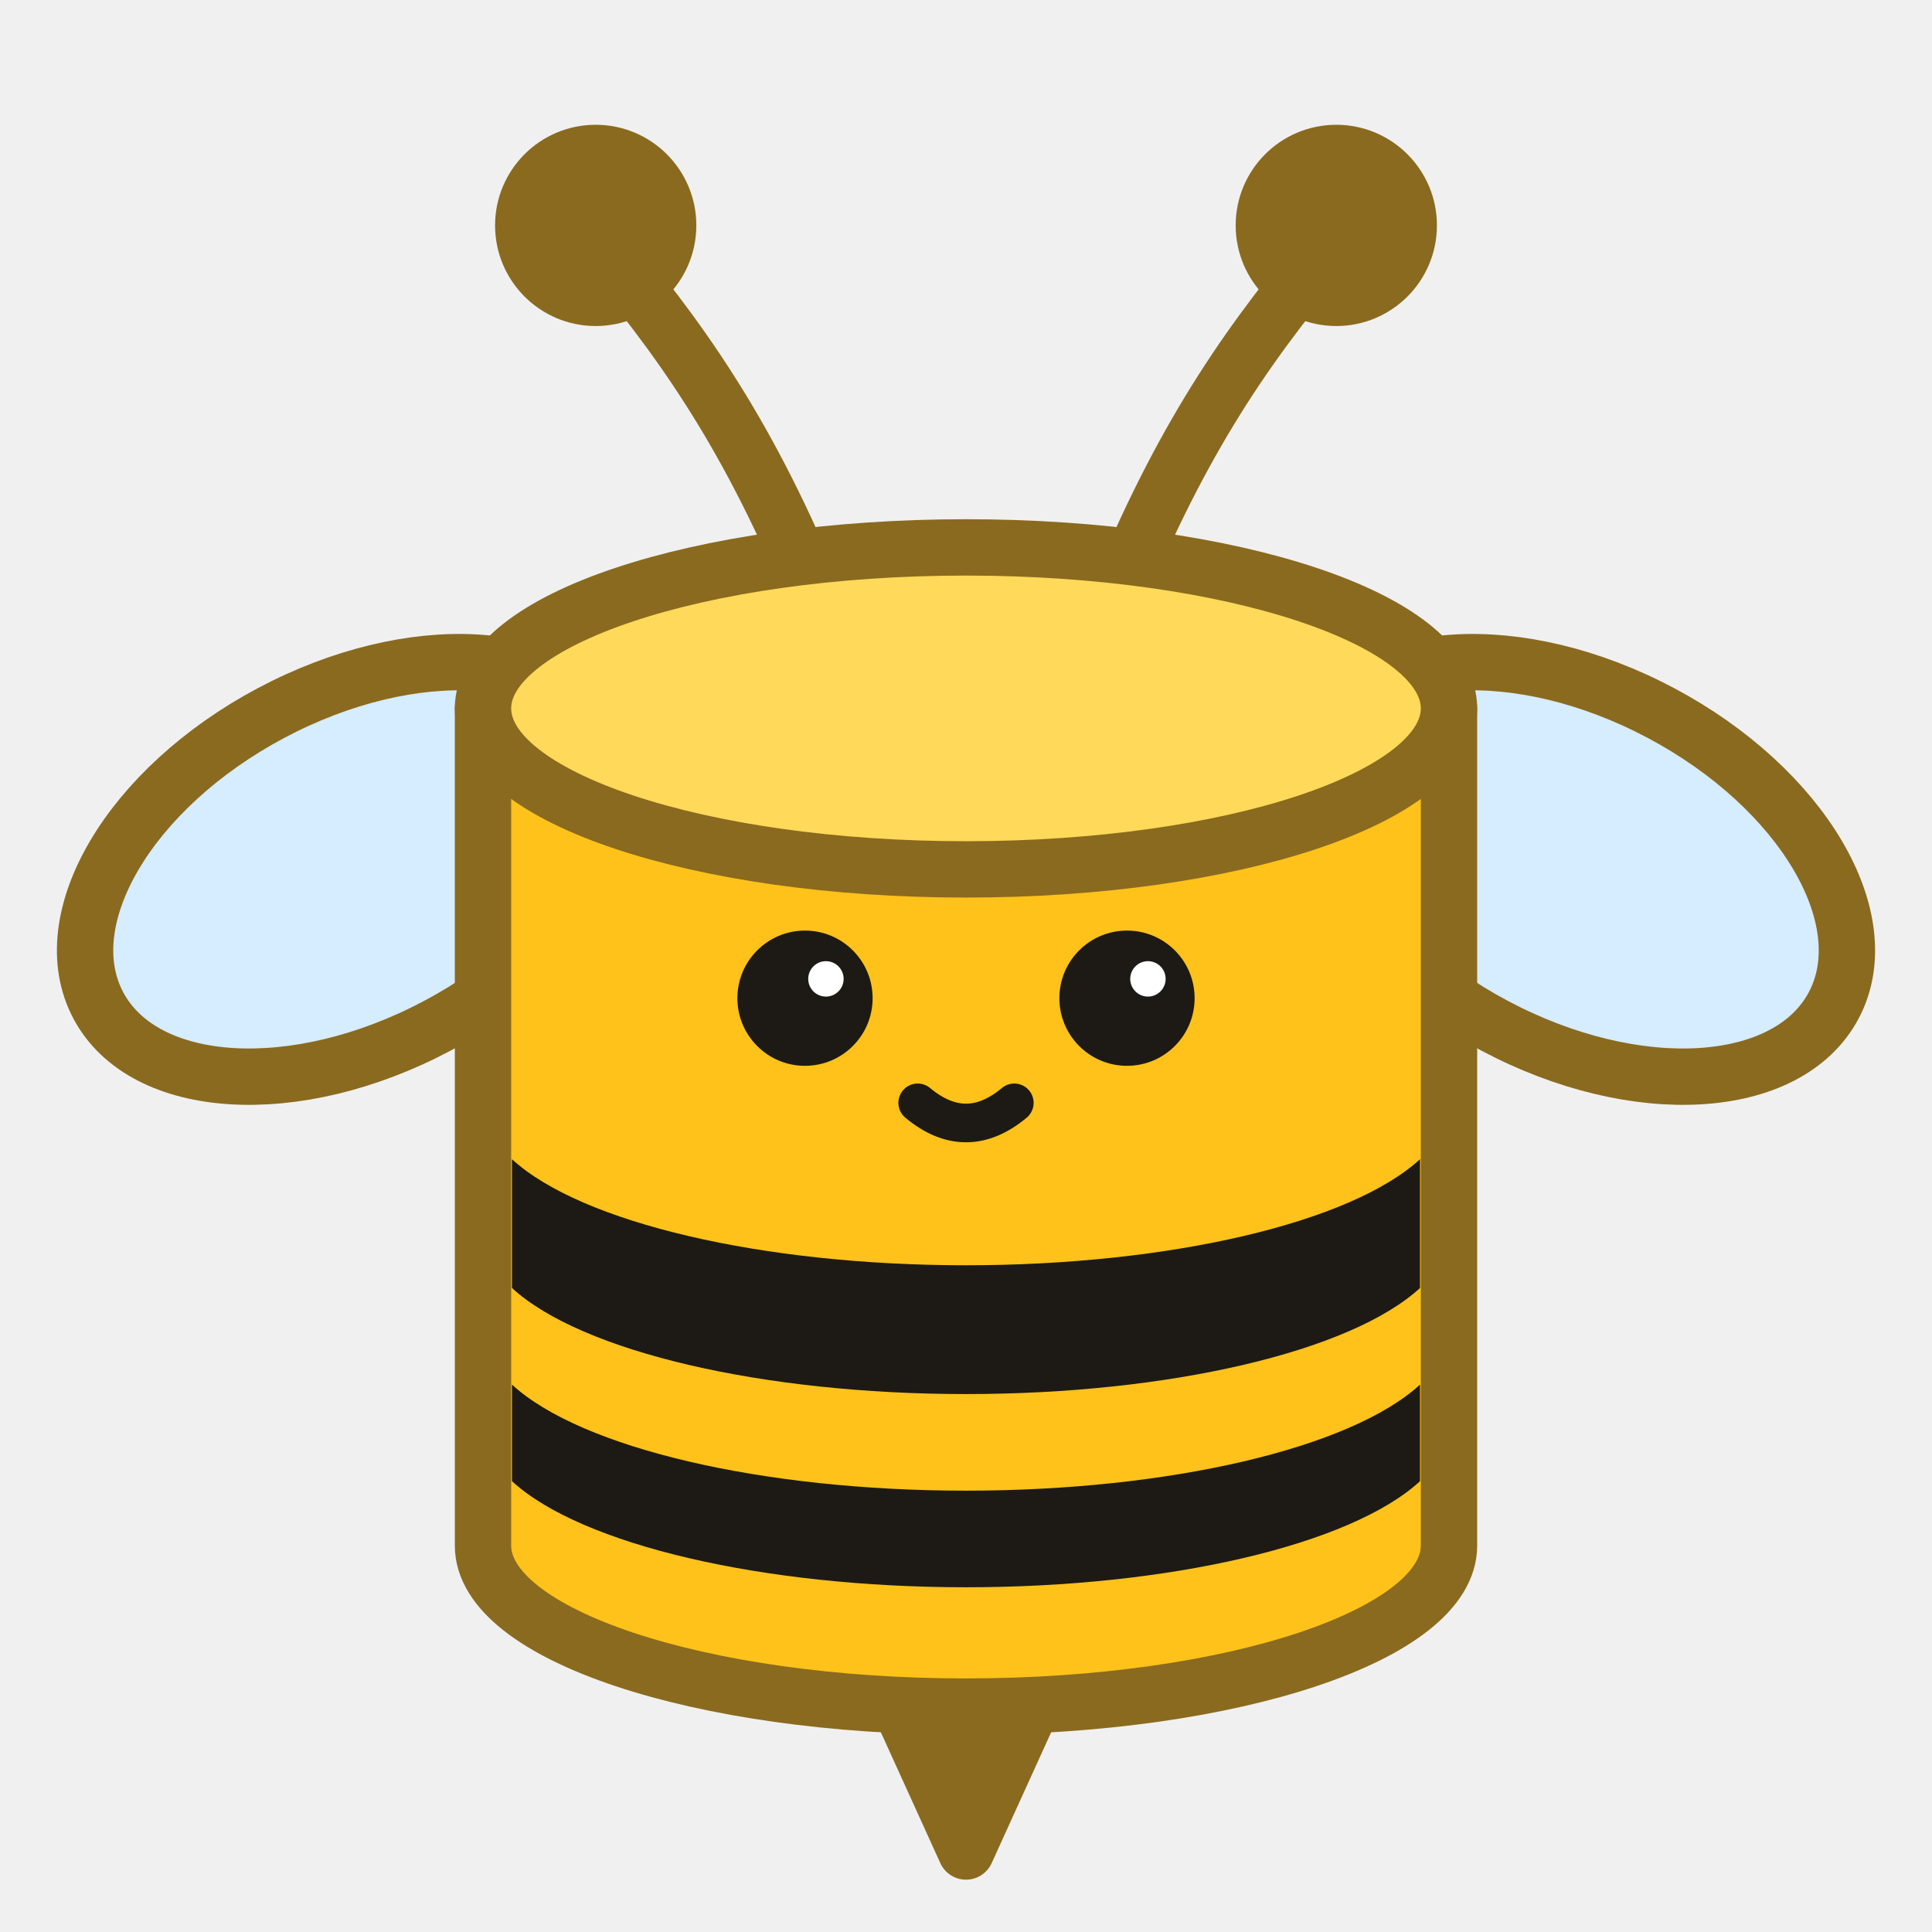
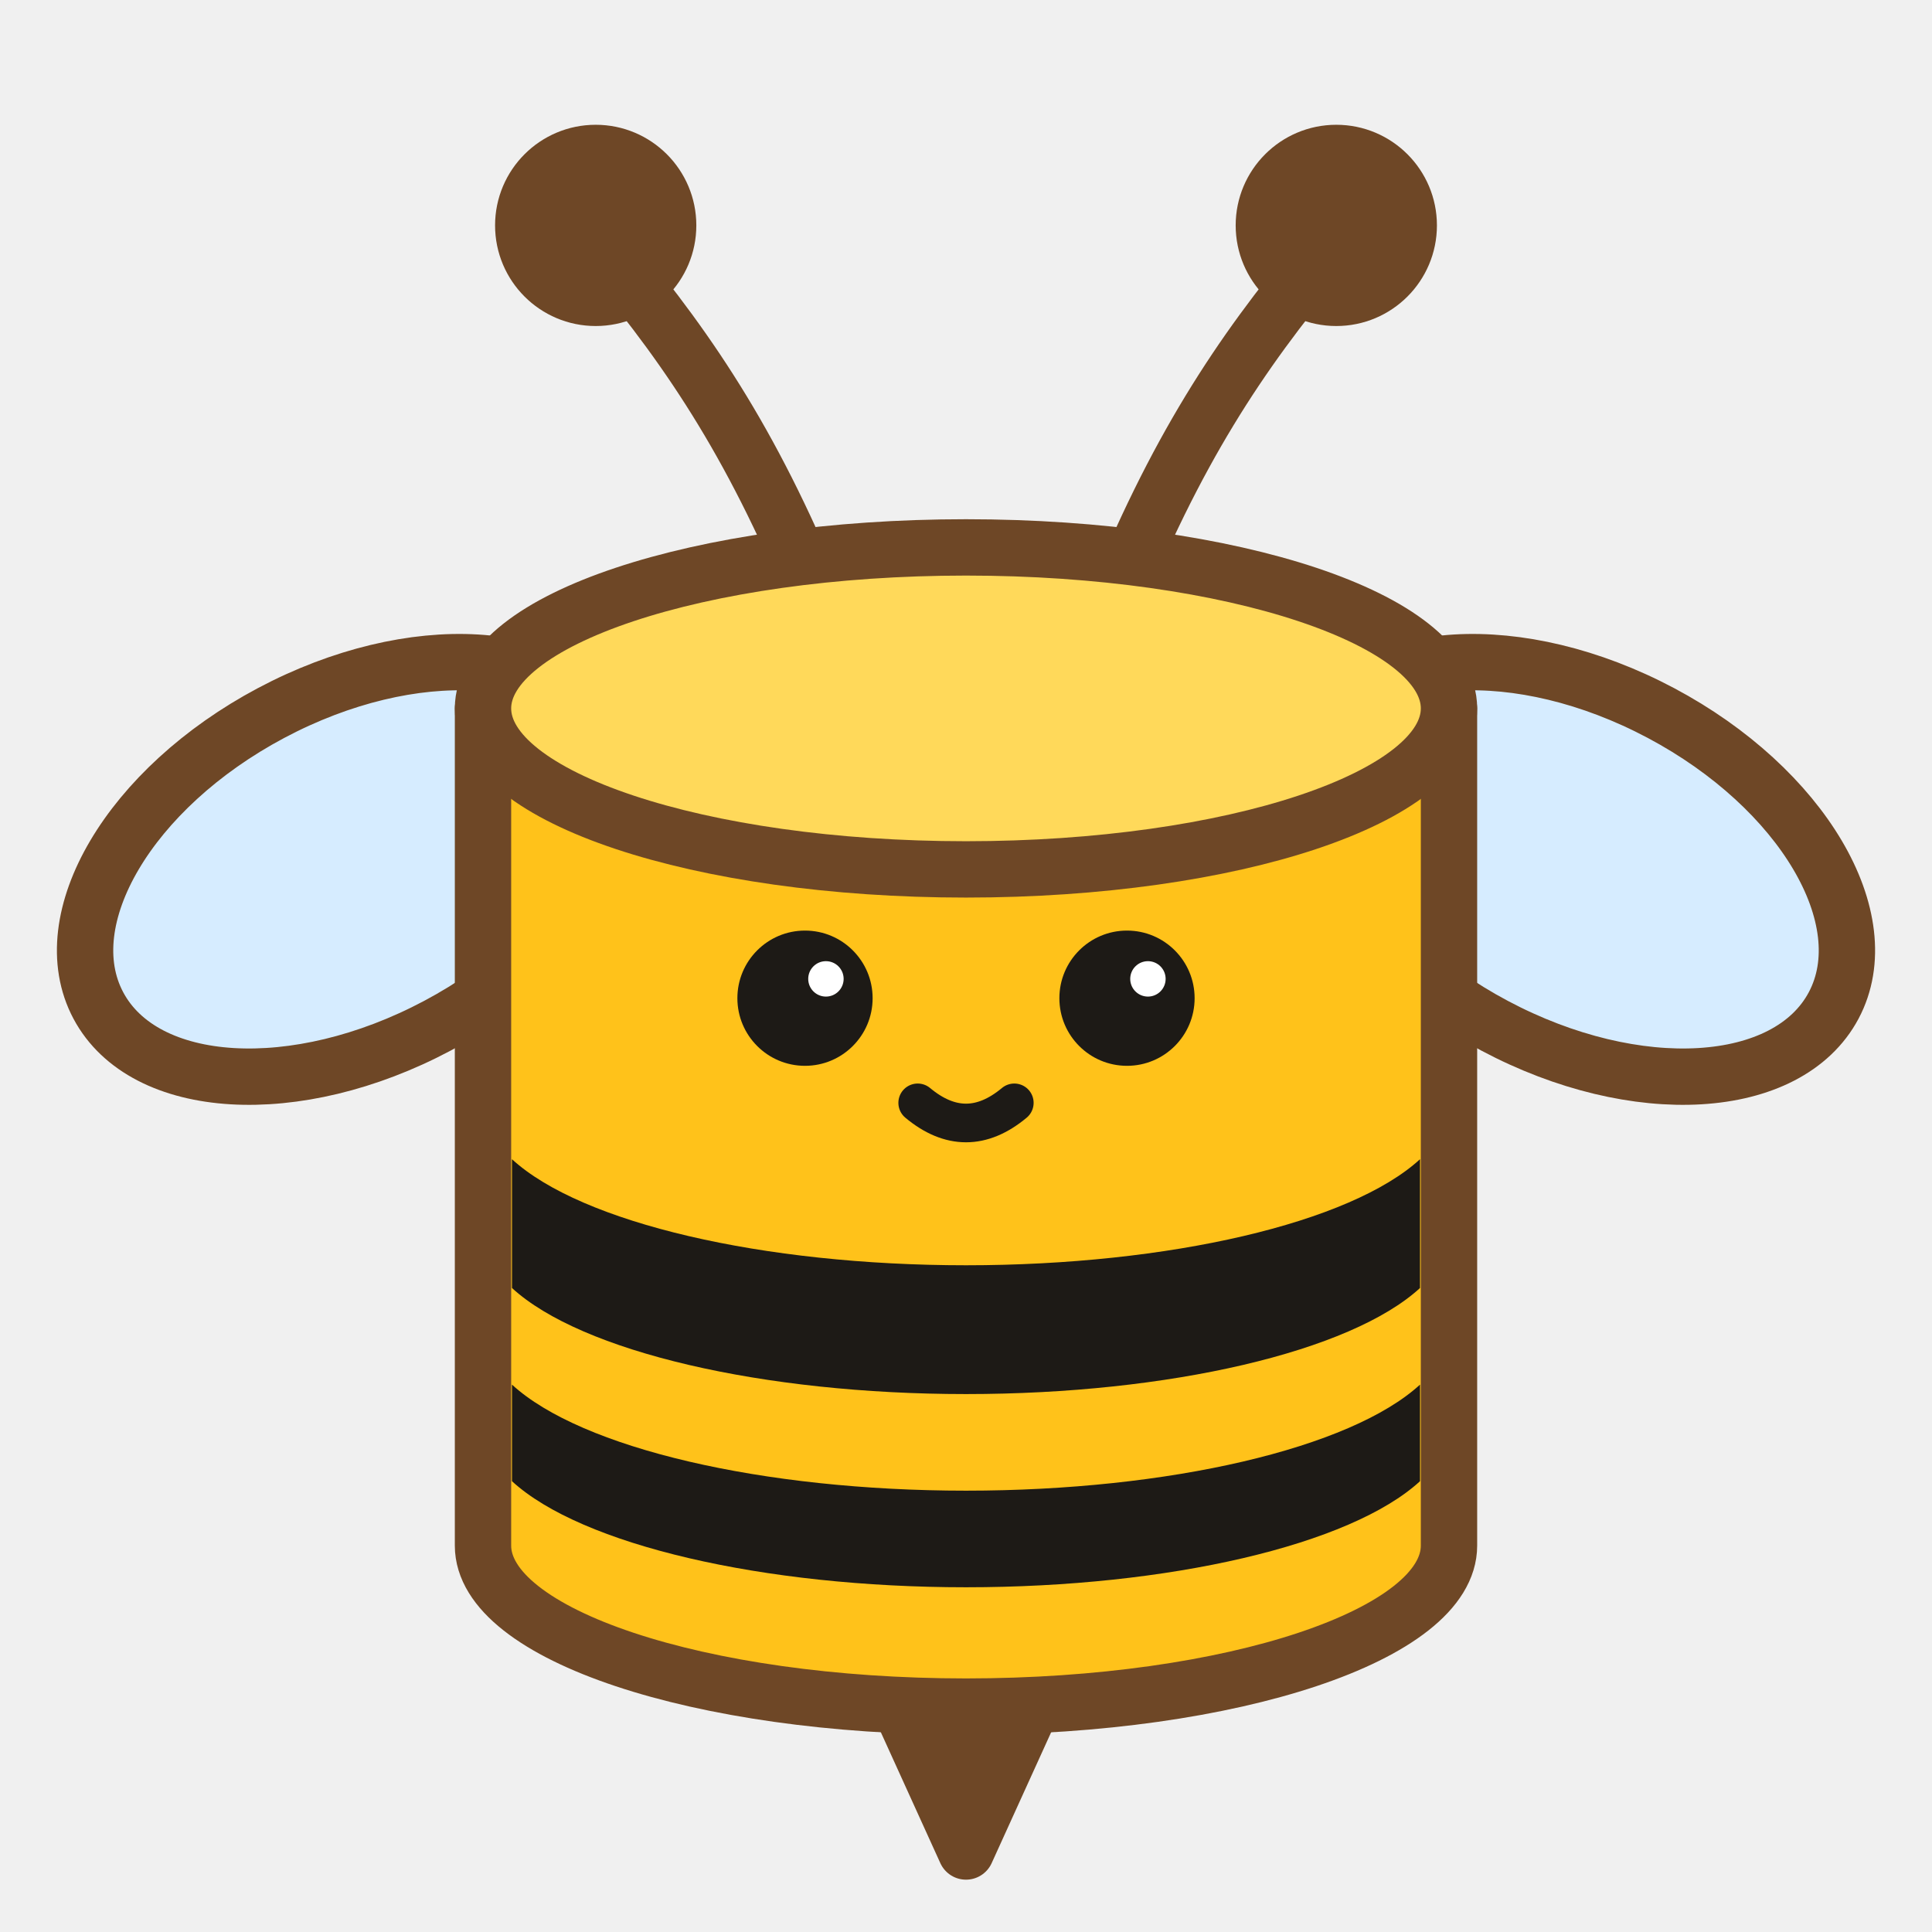
<svg xmlns="http://www.w3.org/2000/svg" viewBox="0 0 120 120" width="120" height="120">
-   <g stroke="#8A6A1E" stroke-width="3.5" stroke-linejoin="round" stroke-linecap="round">
+   <g stroke="#6E4726" stroke-width="3.5" stroke-linejoin="round" stroke-linecap="round">
    <path d="M51 38 C47 28 43 22 38 16" fill="none" />
    <path d="M69 38 C73 28 77 22 82 16" fill="none" />
-     <circle cx="37" cy="14" r="4.5" fill="#8A6A1E" />
-     <circle cx="83" cy="14" r="4.5" fill="#8A6A1E" />
+     <circle cx="37" cy="14" r="4.5" fill="#6E4726" />
+     <circle cx="83" cy="14" r="4.5" fill="#6E4726" />
    <ellipse cx="22" cy="54" rx="18" ry="11" transform="rotate(-28 22 54)" fill="#D6ECFF" />
    <ellipse cx="98" cy="54" rx="18" ry="11" transform="rotate(28 98 54)" fill="#D6ECFF" />
-     <path d="M55 104 L60 115 L65 104 Z" fill="#8A6A1E" />
+     <path d="M55 104 L60 115 L65 104 Z" fill="#6E4726" />
    <path d="M30 44 V96 A30 10 0 0 0 90 96 V44 Z" fill="#FFC21A" />
  </g>
  <path d="M31.8 72 A30 10 0 0 0 88.2 72 V80 A30 10 0 0 1 31.8 80 Z" fill="#1D1A16" />
  <path d="M31.8 86 A30 10 0 0 0 88.2 86 V92 A30 10 0 0 1 31.8 92 Z" fill="#1D1A16" />
-   <ellipse cx="60" cy="44" rx="30" ry="10" fill="#FFD95A" stroke="#8A6A1E" stroke-width="3.5" />
+   <ellipse cx="60" cy="44" rx="30" ry="10" fill="#FFD95A" stroke="#6E4726" stroke-width="3.5" />
  <circle cx="50" cy="62" r="4.2" fill="#1D1A16" />
  <circle cx="70" cy="62" r="4.2" fill="#1D1A16" />
  <circle cx="51.3" cy="60.8" r="1.1" fill="#fff" />
  <circle cx="71.3" cy="60.8" r="1.1" fill="#fff" />
  <path d="M57 68.5 Q60 71 63 68.5" fill="none" stroke="#1D1A16" stroke-width="2.4" stroke-linecap="round" />
</svg>
